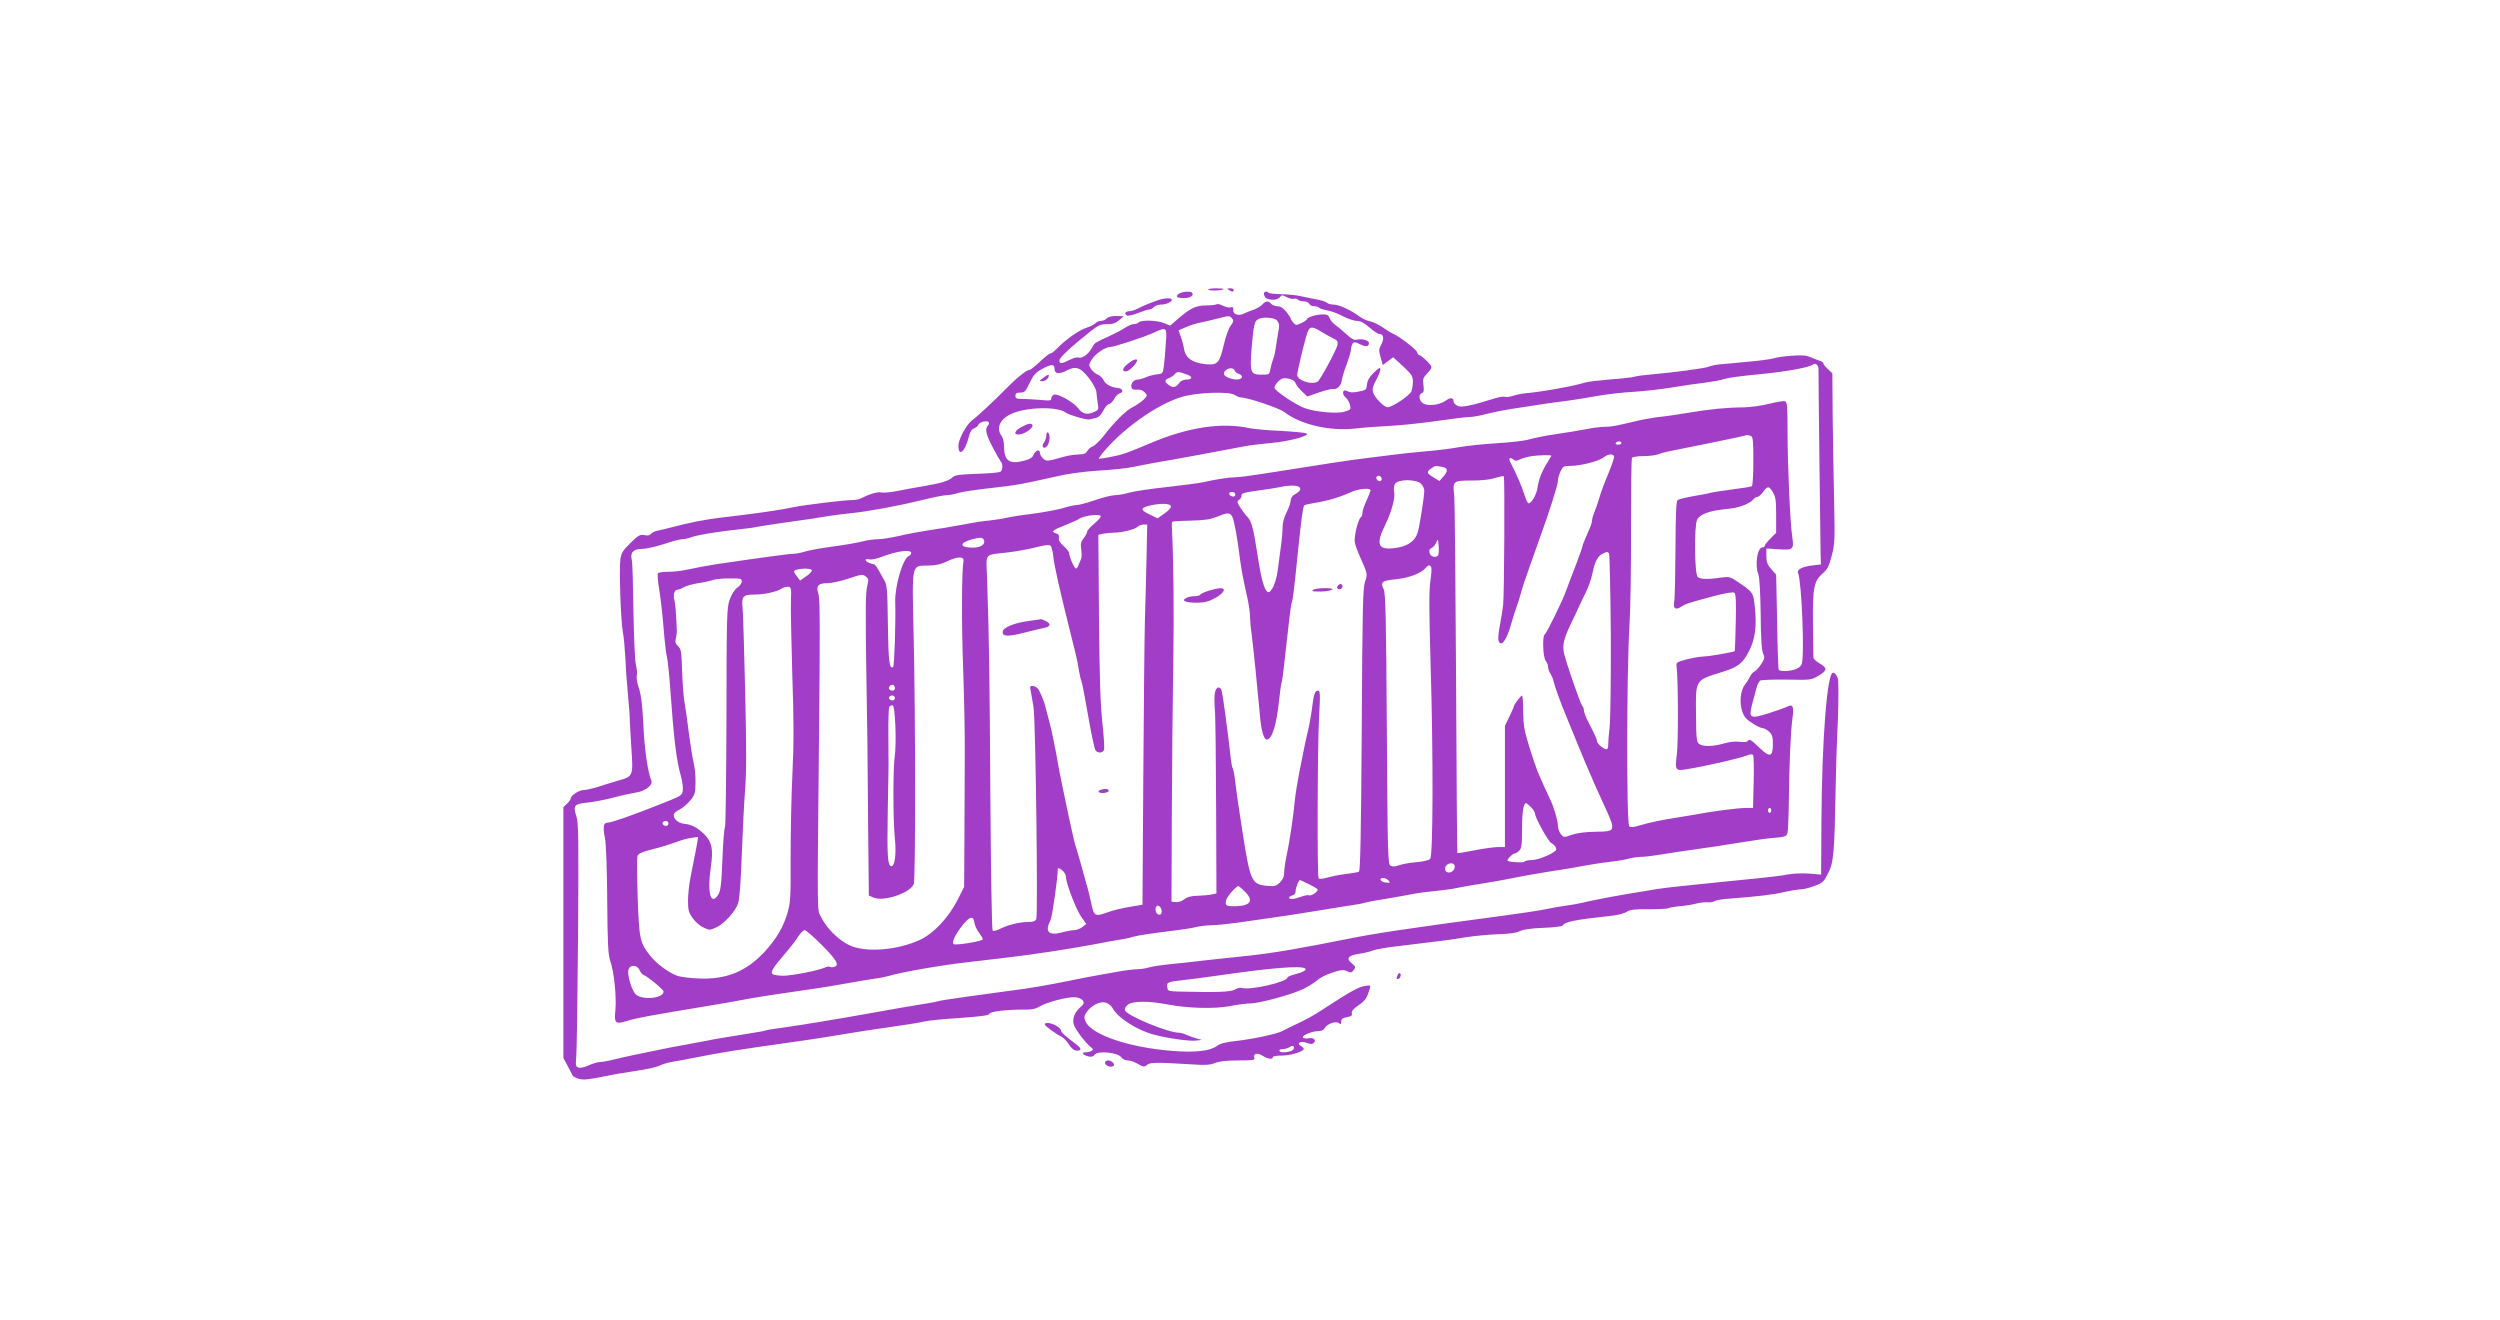
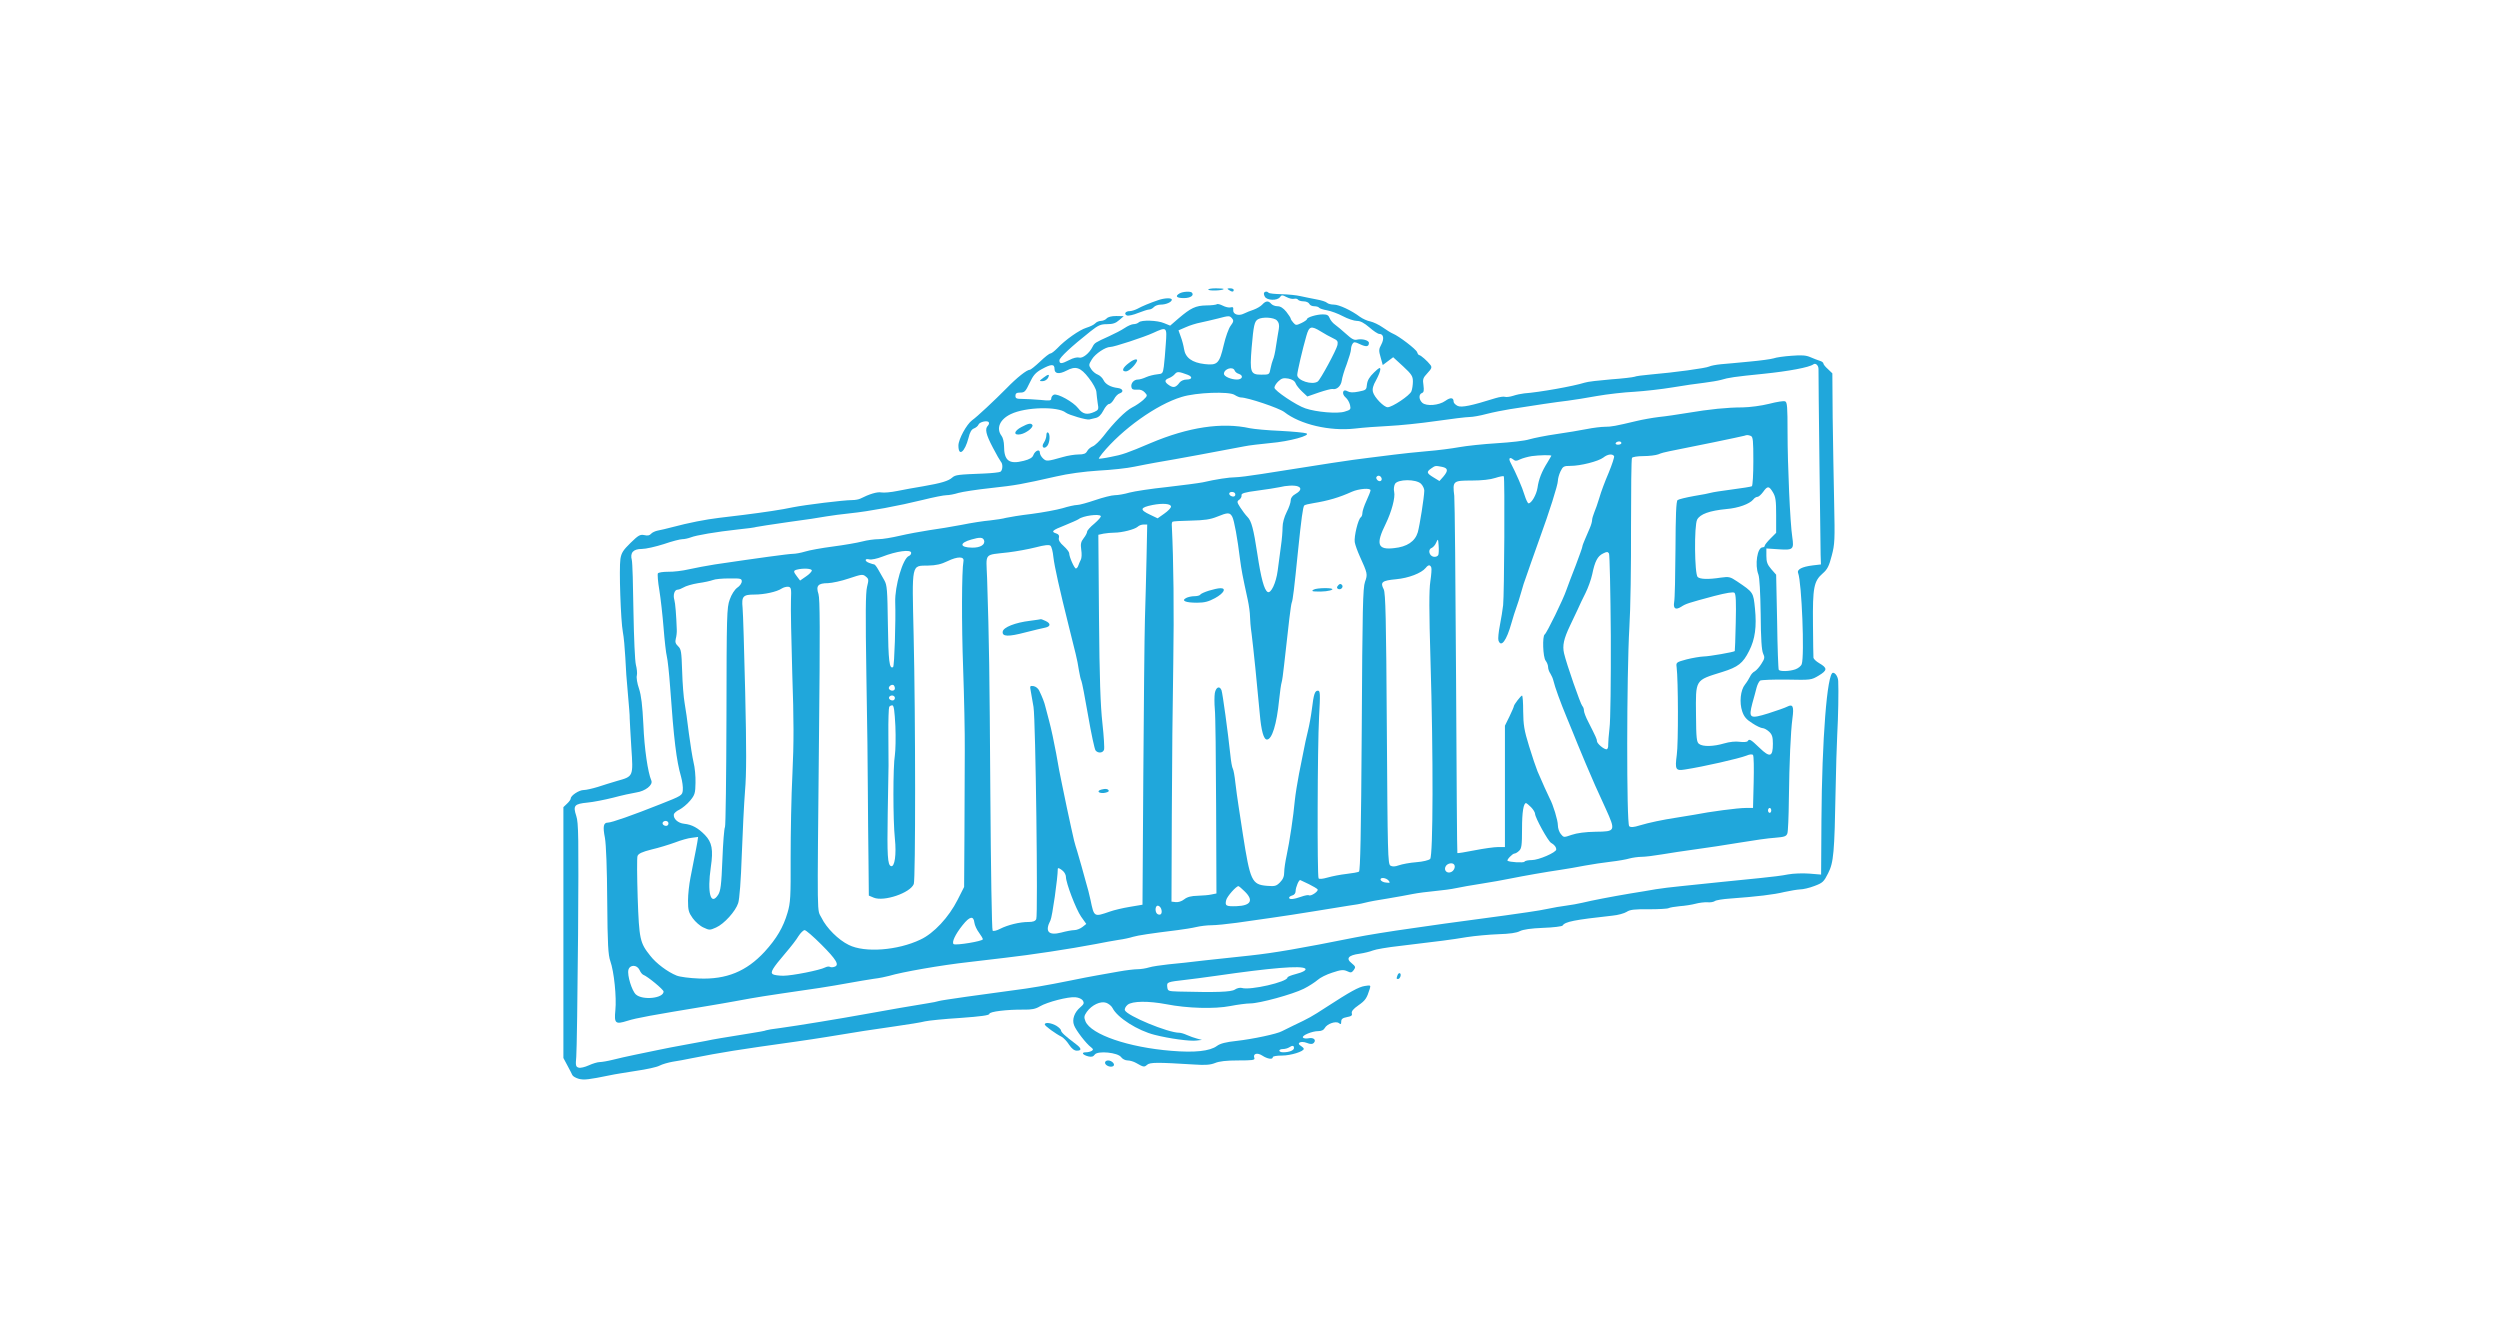
<svg xmlns="http://www.w3.org/2000/svg" width="108" height="57" viewBox="75 0 1108.0 810.0" fill="none">
-   <g transform="translate(0,810) scale(0.1,-0.1)" fill="#a23dc7" stroke="none">
+   <g transform="translate(0,810) scale(0.1,-0.1)" fill="#20a7db" stroke="none">
    <path d="M6034 6322 c5 -9 86 -6 94 3 3 3 -18 5 -47 5 -29 0 -50 -4 -47 -8z" />
    <path d="M6160 6320 c19 -13 30 -13 30 0 0 6 -10 10 -22 10 -19 0 -20 -2 -8 -10z" />
    <path d="M5858 6299 c-30 -17 -20 -29 26 -29 41 0 65 17 49 34 -10 9 -56 6 -75 -5z" />
    <path d="M6377 6304 c-3 -4 -2 -15 4 -25 12 -24 77 -26 93 -3 10 14 14 14 41 0 17 -9 37 -13 47 -10 9 2 19 0 23 -6 3 -5 19 -10 35 -10 15 0 30 -7 34 -15 3 -8 16 -15 30 -15 14 0 27 -4 30 -9 4 -5 25 -12 49 -16 23 -4 67 -20 97 -36 30 -16 69 -29 86 -29 22 0 44 -12 77 -40 25 -22 52 -40 61 -40 26 0 31 -29 12 -65 -16 -29 -16 -38 -4 -79 l13 -47 32 24 32 24 61 -56 c53 -49 60 -61 60 -93 0 -20 -4 -47 -9 -60 -10 -26 -118 -98 -146 -98 -23 0 -82 61 -90 93 -5 19 0 40 19 73 14 26 26 55 26 66 0 15 -7 12 -39 -19 -28 -27 -40 -48 -43 -73 -3 -33 -5 -35 -51 -44 -35 -7 -54 -6 -68 2 -29 18 -39 -15 -12 -38 11 -9 23 -29 27 -46 6 -27 4 -30 -33 -41 -43 -14 -174 -3 -241 20 -55 18 -190 109 -190 127 0 9 11 27 24 39 20 19 31 22 61 17 24 -5 39 -14 45 -29 4 -12 23 -35 40 -51 l32 -30 72 25 c39 13 77 23 83 21 25 -6 51 18 56 50 2 18 16 65 31 103 14 39 26 79 26 90 0 11 4 27 10 35 8 12 14 12 45 -3 38 -18 55 -16 55 8 0 16 -42 27 -73 20 -17 -5 -33 4 -67 35 -25 23 -56 48 -68 57 -13 9 -28 27 -33 40 -7 18 -16 23 -42 23 -38 0 -97 -18 -97 -29 0 -4 -15 -15 -34 -24 -32 -15 -35 -15 -50 2 -9 10 -16 21 -16 25 0 4 -12 23 -27 42 -19 23 -36 34 -54 34 -15 0 -32 7 -39 15 -17 20 -33 19 -55 -5 -9 -10 -33 -24 -52 -31 -19 -6 -46 -17 -60 -24 -33 -17 -69 -5 -66 23 2 15 -2 19 -16 15 -10 -3 -32 2 -49 11 -16 8 -32 12 -36 8 -4 -3 -33 -7 -64 -7 -66 -1 -96 -16 -170 -79 l-52 -45 -37 15 c-41 18 -140 21 -156 5 -6 -6 -20 -11 -32 -11 -11 0 -36 -11 -55 -24 -19 -13 -62 -35 -95 -50 -86 -39 -89 -41 -101 -64 -20 -41 -62 -74 -83 -67 -12 3 -36 -2 -60 -15 -49 -25 -61 -25 -61 -2 0 16 71 83 191 178 48 38 63 44 102 44 35 0 53 6 74 25 l28 24 -46 1 c-30 0 -51 -6 -59 -15 -7 -8 -23 -15 -35 -15 -12 0 -28 -7 -35 -15 -7 -8 -31 -20 -54 -27 -43 -13 -130 -74 -180 -127 -17 -17 -35 -31 -41 -31 -7 0 -35 -22 -64 -50 -29 -27 -57 -50 -63 -50 -18 0 -79 -48 -143 -114 -71 -72 -182 -176 -211 -196 -34 -25 -84 -117 -84 -155 0 -71 39 -42 62 47 8 35 19 53 34 58 12 5 24 15 27 23 6 17 55 28 63 15 4 -5 1 -15 -5 -21 -20 -20 -12 -54 30 -134 22 -43 45 -82 50 -88 13 -13 11 -52 -3 -61 -6 -4 -53 -9 -102 -11 -158 -6 -174 -8 -193 -24 -24 -22 -69 -35 -178 -54 -49 -8 -121 -21 -160 -29 -38 -8 -83 -12 -98 -9 -25 5 -74 -10 -129 -38 -10 -5 -32 -9 -50 -9 -53 0 -287 -29 -363 -44 -69 -15 -178 -31 -305 -47 -36 -4 -103 -12 -149 -18 -83 -10 -186 -30 -291 -58 -30 -8 -68 -17 -85 -20 -16 -3 -35 -12 -42 -20 -8 -10 -21 -13 -41 -8 -26 5 -36 0 -85 -48 -45 -44 -56 -61 -62 -98 -9 -60 2 -381 15 -449 6 -30 12 -100 15 -155 2 -55 9 -156 16 -225 6 -69 12 -136 11 -150 0 -14 5 -94 10 -179 12 -179 13 -177 -87 -205 -33 -10 -87 -26 -119 -37 -33 -10 -72 -19 -87 -19 -28 0 -79 -34 -79 -52 0 -6 -10 -20 -23 -32 l-22 -21 0 -770 0 -770 24 -45 c14 -25 27 -52 31 -60 4 -8 22 -18 40 -23 32 -8 59 -5 191 22 26 6 98 17 160 27 63 9 128 23 144 32 17 9 53 19 80 24 28 4 82 14 120 22 183 36 275 51 640 102 55 8 138 20 185 28 179 30 290 47 425 66 77 11 158 24 180 30 22 5 120 15 218 21 125 9 177 16 177 25 0 14 109 27 210 26 49 -1 74 4 100 20 46 27 174 60 218 56 21 -2 39 -10 46 -21 9 -15 6 -22 -15 -40 -37 -31 -53 -76 -39 -111 11 -31 75 -114 104 -135 14 -11 15 -15 5 -22 -8 -5 -24 -9 -37 -9 -30 0 -20 -16 15 -25 20 -5 31 -2 40 11 18 25 142 13 162 -16 8 -11 25 -20 40 -20 14 0 37 -7 51 -15 47 -27 51 -27 68 -12 18 16 62 16 289 2 70 -5 100 -2 128 9 26 11 70 16 142 16 87 0 104 2 100 14 -11 28 17 36 48 16 32 -21 65 -26 65 -10 0 6 25 10 57 10 53 0 133 25 133 41 0 5 -8 12 -17 18 -31 17 -2 33 35 19 23 -9 35 -9 43 -1 18 18 0 36 -32 29 -15 -3 -31 -1 -34 5 -8 12 56 39 94 39 20 0 34 7 40 19 14 26 69 45 87 30 11 -9 14 -7 14 9 0 16 8 23 35 28 27 5 34 10 30 23 -3 12 8 27 40 49 43 30 52 43 70 101 7 23 6 24 -31 18 -37 -6 -88 -34 -239 -132 -84 -55 -106 -67 -195 -109 -30 -15 -63 -31 -73 -36 -29 -17 -181 -49 -279 -60 -66 -7 -101 -16 -121 -31 -43 -32 -137 -42 -279 -30 -264 21 -494 100 -528 181 -10 25 -9 33 8 58 31 43 85 68 119 56 15 -5 33 -20 39 -32 30 -60 155 -139 259 -165 90 -23 216 -40 255 -35 l35 4 -30 8 c-16 4 -44 14 -62 22 -17 8 -38 14 -47 14 -70 0 -320 104 -334 138 -3 9 4 23 17 34 29 23 127 24 238 3 127 -25 295 -30 392 -11 46 9 101 16 122 16 57 0 261 56 329 90 32 16 70 41 85 54 15 14 55 34 90 45 53 18 69 19 91 9 23 -11 28 -10 41 7 13 18 11 22 -13 42 -37 29 -20 49 48 58 28 4 65 13 82 20 17 7 92 20 166 28 251 30 315 38 410 54 52 8 140 16 196 18 67 2 111 8 131 19 20 10 68 17 143 20 62 2 116 9 119 14 15 24 71 35 307 61 33 3 72 14 86 23 21 14 48 17 136 16 60 0 115 3 122 7 7 4 38 9 68 12 31 2 75 9 97 15 22 6 55 10 73 9 18 -2 38 2 45 7 7 6 50 13 97 16 163 12 265 24 330 40 36 8 79 15 97 16 18 0 57 9 88 21 51 19 58 26 84 78 34 66 39 127 46 511 2 124 7 277 10 340 6 106 9 271 6 329 -1 25 -17 51 -32 51 -36 0 -68 -409 -71 -907 l-2 -332 -73 6 c-40 3 -98 1 -130 -5 -32 -7 -107 -16 -168 -22 -129 -13 -349 -35 -489 -50 -54 -5 -124 -14 -155 -19 -31 -6 -101 -17 -156 -26 -118 -20 -233 -42 -295 -57 -25 -6 -70 -14 -101 -18 -31 -4 -79 -12 -105 -18 -27 -6 -85 -16 -129 -22 -44 -6 -107 -15 -140 -20 -33 -5 -116 -16 -185 -25 -69 -9 -152 -20 -185 -25 -33 -5 -112 -16 -175 -25 -178 -25 -298 -45 -375 -60 -334 -67 -497 -95 -645 -111 -80 -8 -206 -22 -280 -30 -74 -9 -173 -20 -220 -24 -47 -5 -101 -13 -120 -19 -19 -6 -51 -11 -70 -11 -19 0 -71 -6 -115 -14 -44 -8 -105 -19 -135 -24 -30 -5 -102 -19 -160 -31 -153 -31 -254 -48 -350 -60 -175 -23 -445 -61 -459 -66 -8 -3 -41 -10 -75 -15 -64 -10 -245 -41 -381 -66 -148 -27 -416 -71 -519 -85 -44 -5 -83 -12 -87 -14 -3 -3 -49 -11 -100 -19 -161 -26 -223 -36 -269 -46 -25 -5 -85 -16 -135 -25 -49 -9 -119 -22 -155 -30 -36 -7 -101 -21 -145 -30 -44 -9 -106 -23 -137 -31 -32 -8 -68 -14 -80 -14 -13 0 -43 -9 -67 -20 -24 -11 -53 -18 -63 -14 -17 5 -19 13 -14 67 3 34 8 370 11 746 4 607 3 689 -11 732 -21 64 -12 74 69 82 34 3 105 17 157 30 52 14 116 28 142 32 56 8 104 46 93 73 -22 51 -43 197 -49 342 -6 121 -13 180 -27 223 -11 31 -17 68 -13 81 3 13 0 42 -6 65 -6 24 -12 161 -15 329 -2 158 -6 299 -10 314 -12 45 9 68 61 68 25 0 86 14 136 30 49 17 100 30 113 30 13 0 36 5 52 11 32 13 155 34 292 49 52 5 102 12 110 15 9 2 97 16 196 30 99 13 205 29 235 35 30 5 96 14 146 19 117 12 299 46 445 82 64 16 129 29 145 29 16 0 49 6 74 14 25 7 115 21 200 30 156 17 187 23 400 71 73 17 168 30 260 36 80 4 179 15 220 24 41 8 100 20 130 25 120 20 405 73 545 100 28 6 99 14 159 20 120 10 255 48 221 60 -11 4 -83 11 -160 15 -77 3 -160 11 -185 16 -173 38 -378 7 -610 -91 -143 -61 -175 -72 -245 -85 -38 -8 -71 -12 -73 -11 -1 2 8 16 20 31 122 150 335 302 488 348 89 28 291 35 325 13 14 -9 31 -16 39 -16 42 0 234 -65 266 -89 98 -77 279 -119 433 -102 50 6 144 13 208 16 64 3 194 16 290 30 96 14 189 25 207 25 18 0 65 8 105 19 39 10 104 23 142 29 145 23 292 45 355 52 36 5 117 17 180 29 63 11 167 23 230 26 63 4 169 16 235 27 66 11 153 24 192 28 40 5 87 13 105 18 46 14 80 19 258 37 158 16 284 40 308 58 14 11 32 -6 32 -28 -1 -47 12 -1094 13 -1140 l2 -60 -51 -6 c-65 -8 -98 -25 -89 -47 22 -58 40 -509 22 -559 -4 -12 -22 -26 -39 -32 -37 -13 -95 -14 -102 -3 -3 5 -8 138 -10 296 l-6 288 -30 34 c-24 28 -30 44 -30 81 l0 46 75 -5 c90 -6 95 -1 84 75 -13 82 -29 443 -29 644 0 154 -2 185 -15 189 -8 4 -52 -3 -98 -15 -48 -12 -116 -21 -162 -22 -95 0 -203 -11 -340 -34 -55 -9 -134 -21 -175 -25 -41 -5 -102 -16 -135 -24 -134 -32 -157 -36 -196 -36 -22 0 -72 -6 -112 -14 -40 -8 -124 -22 -187 -31 -63 -9 -137 -24 -165 -32 -27 -9 -117 -19 -200 -24 -82 -5 -186 -16 -230 -24 -44 -8 -134 -20 -200 -25 -66 -6 -156 -15 -200 -21 -44 -5 -116 -14 -160 -20 -103 -12 -278 -39 -655 -99 -69 -11 -141 -20 -161 -20 -36 0 -117 -12 -199 -31 -25 -5 -124 -18 -220 -29 -96 -10 -200 -26 -230 -34 -30 -9 -71 -16 -90 -16 -19 0 -73 -14 -120 -30 -47 -16 -97 -30 -111 -30 -14 0 -55 -9 -90 -20 -35 -10 -121 -26 -190 -35 -69 -8 -140 -20 -157 -24 -17 -5 -62 -12 -99 -16 -37 -3 -115 -15 -173 -27 -58 -11 -148 -26 -200 -33 -52 -8 -133 -23 -180 -34 -47 -11 -105 -21 -130 -21 -25 0 -70 -6 -100 -14 -30 -8 -111 -22 -180 -31 -69 -9 -146 -23 -171 -31 -26 -8 -60 -14 -75 -14 -26 0 -216 -26 -479 -65 -49 -8 -121 -21 -160 -30 -38 -9 -95 -16 -127 -15 -31 0 -59 -4 -63 -10 -3 -5 0 -52 9 -103 8 -50 20 -155 26 -232 6 -77 15 -156 20 -175 5 -19 14 -102 20 -185 23 -325 39 -456 67 -552 8 -28 13 -66 11 -84 -3 -32 -6 -34 -138 -86 -171 -68 -299 -113 -322 -113 -27 0 -32 -23 -18 -94 7 -39 13 -189 14 -387 2 -269 6 -332 19 -369 23 -64 39 -222 31 -302 -8 -81 0 -88 73 -65 57 18 146 34 503 93 52 9 120 20 150 26 30 5 78 14 105 19 28 5 113 19 190 30 185 26 301 44 410 64 50 9 119 21 154 26 35 4 77 13 95 18 80 24 319 66 491 85 72 9 171 20 220 26 159 18 397 54 560 85 44 9 106 20 137 25 31 4 72 13 90 19 31 9 110 21 273 41 39 5 90 13 115 19 25 6 67 11 93 11 27 0 96 7 155 15 59 9 157 22 217 31 61 8 178 27 260 40 83 14 177 29 210 34 33 4 78 12 100 18 22 6 85 18 140 26 55 9 125 22 155 28 30 6 92 14 136 18 45 4 103 12 130 18 27 6 96 18 154 27 58 9 137 23 175 31 90 18 221 41 310 54 39 6 106 17 150 26 44 8 116 19 160 24 44 5 96 14 115 20 19 5 53 10 74 10 22 0 78 7 125 15 47 8 140 22 206 31 66 9 188 27 270 41 83 14 181 28 218 30 58 5 69 8 76 27 4 11 8 104 9 206 3 234 11 417 22 500 10 73 3 90 -32 72 -13 -7 -65 -25 -115 -41 -116 -36 -123 -31 -99 62 10 34 21 77 26 96 5 19 15 38 22 43 7 4 81 7 163 6 149 -3 150 -3 197 25 53 32 54 46 2 76 -19 11 -34 26 -35 33 -1 7 -2 101 -3 208 -2 223 5 262 60 310 28 24 39 45 55 108 19 71 20 96 15 327 -3 138 -7 372 -9 522 l-2 271 -27 26 c-16 14 -28 29 -28 35 0 5 -10 13 -22 16 -13 4 -38 14 -57 22 -27 12 -53 14 -116 9 -45 -3 -95 -10 -111 -16 -16 -5 -83 -14 -149 -20 -66 -6 -144 -14 -174 -16 -30 -3 -62 -9 -72 -14 -18 -10 -217 -37 -359 -49 -47 -4 -92 -10 -100 -14 -8 -3 -73 -11 -145 -16 -71 -6 -143 -14 -160 -20 -70 -22 -277 -59 -372 -66 -17 -2 -48 -8 -68 -15 -19 -6 -42 -9 -50 -6 -8 3 -33 -1 -57 -8 -150 -47 -209 -59 -233 -48 -14 7 -25 18 -25 26 0 26 -19 28 -51 5 -39 -28 -116 -34 -141 -12 -22 20 -23 52 -3 60 12 4 14 15 10 47 -6 38 -3 46 24 75 26 28 29 36 19 50 -18 24 -60 61 -69 61 -4 0 -10 8 -13 18 -6 18 -112 99 -149 114 -10 4 -38 21 -62 38 -24 17 -59 33 -77 37 -18 3 -46 16 -63 28 -53 40 -129 75 -160 75 -17 0 -36 5 -42 11 -7 7 -36 16 -65 21 -29 5 -73 15 -98 20 -25 6 -77 11 -117 12 -39 1 -75 4 -79 9 -9 9 -19 9 -27 1z m-197 -159 c11 -13 9 -21 -9 -45 -12 -16 -31 -69 -42 -117 -27 -116 -39 -127 -118 -118 -77 9 -118 39 -126 93 -3 20 -12 54 -20 75 l-14 39 44 19 c24 11 65 24 92 29 26 6 73 16 103 24 72 19 75 19 90 1z m275 -12 c12 -12 16 -27 12 -52 -4 -20 -11 -67 -17 -104 -5 -38 -14 -76 -19 -85 -4 -9 -11 -34 -15 -54 -7 -38 -7 -38 -57 -38 -66 0 -71 14 -59 165 12 138 17 162 39 175 27 16 98 12 116 -7z m270 -68 c22 -14 55 -32 74 -41 28 -13 32 -19 28 -42 -6 -30 -105 -213 -121 -224 -34 -24 -126 6 -126 40 0 19 33 161 56 240 17 60 29 64 89 27z m-952 -77 c-3 -51 -9 -113 -12 -138 -6 -43 -8 -45 -41 -48 -19 -2 -49 -9 -67 -17 -17 -8 -40 -15 -51 -15 -25 0 -45 -23 -40 -47 3 -13 11 -17 34 -15 20 2 36 -4 48 -17 18 -19 17 -21 -10 -47 -16 -14 -46 -35 -67 -45 -41 -21 -113 -93 -177 -177 -23 -29 -52 -57 -65 -62 -13 -5 -29 -18 -35 -30 -8 -15 -21 -20 -53 -20 -23 0 -67 -7 -97 -16 -95 -27 -100 -27 -120 -9 -11 10 -20 26 -20 36 0 25 -29 13 -40 -15 -5 -15 -23 -26 -59 -35 -90 -23 -121 0 -121 92 0 23 -7 51 -15 61 -35 46 -11 102 57 134 91 44 289 48 337 9 17 -14 130 -47 145 -42 6 2 23 6 38 9 19 4 34 19 48 46 11 22 27 40 35 40 8 0 21 13 30 29 8 16 24 33 35 36 27 9 20 29 -11 33 -44 5 -76 23 -88 48 -6 13 -22 29 -35 34 -14 5 -32 20 -41 34 -16 24 -16 27 5 61 21 34 83 75 112 75 21 -1 209 61 263 86 85 39 86 38 78 -68z m-683 -153 c0 -30 28 -34 74 -10 56 30 86 20 136 -45 26 -33 46 -70 47 -86 1 -16 5 -47 8 -69 7 -37 5 -42 -19 -53 -46 -21 -73 -15 -101 22 -29 38 -126 92 -149 83 -9 -4 -16 -14 -16 -23 0 -14 -9 -15 -67 -9 -38 3 -87 6 -110 6 -36 0 -43 3 -43 19 0 15 7 20 30 20 26 0 32 6 57 59 22 47 37 64 73 84 60 33 80 34 80 2z m1106 -10 c3 -8 14 -17 25 -20 31 -10 23 -35 -11 -35 -36 0 -80 19 -80 35 0 31 56 48 66 20z m-288 -26 c31 -12 27 -29 -7 -29 -17 0 -35 -8 -43 -18 -22 -30 -37 -35 -63 -18 -31 20 -32 34 -2 45 13 5 29 16 36 25 14 16 23 16 79 -5z m3456 -375 c14 -5 16 -28 16 -154 0 -82 -4 -151 -9 -155 -5 -3 -60 -12 -123 -20 -62 -8 -119 -17 -128 -20 -8 -3 -55 -12 -104 -20 -50 -9 -95 -20 -101 -25 -9 -7 -12 -95 -13 -301 -1 -160 -4 -306 -8 -324 -7 -41 8 -52 43 -30 29 19 42 23 202 66 77 20 117 26 125 20 9 -8 11 -56 8 -183 -2 -95 -5 -174 -6 -175 -5 -6 -158 -33 -191 -33 -22 -1 -69 -9 -105 -18 -63 -17 -65 -19 -61 -47 10 -80 11 -469 1 -539 -12 -91 -7 -99 50 -90 117 18 330 67 377 85 21 9 36 10 41 4 5 -6 6 -81 4 -167 l-4 -158 -45 0 c-47 0 -217 -22 -318 -42 -33 -6 -82 -14 -110 -18 -79 -12 -166 -30 -222 -47 -38 -12 -56 -13 -65 -5 -17 13 -16 931 1 1222 7 107 11 383 10 612 0 229 2 421 6 427 3 6 35 11 70 11 35 0 76 5 92 11 15 7 46 15 68 19 120 23 443 90 460 95 16 6 23 5 39 -1z m-794 -44 c0 -5 -9 -10 -21 -10 -11 0 -17 5 -14 10 3 6 13 10 21 10 8 0 14 -4 14 -10z m-430 -78 c0 -1 -11 -20 -24 -41 -34 -54 -54 -103 -61 -156 -7 -43 -37 -95 -55 -95 -5 0 -16 23 -25 52 -13 44 -50 130 -87 201 -12 24 -3 33 17 17 13 -11 21 -11 43 0 15 7 47 16 72 20 44 6 120 8 120 2z m385 -2 c3 -5 -12 -51 -33 -102 -22 -51 -48 -120 -57 -153 -10 -33 -24 -74 -32 -92 -7 -17 -13 -38 -13 -47 0 -8 -6 -30 -14 -48 -8 -18 -21 -49 -30 -70 -9 -20 -16 -40 -16 -45 0 -4 -18 -55 -40 -113 -23 -58 -48 -125 -57 -150 -20 -60 -122 -268 -134 -275 -15 -10 -11 -139 6 -161 8 -10 15 -28 15 -39 0 -11 6 -29 14 -40 7 -11 16 -31 19 -45 9 -38 41 -127 82 -226 20 -49 51 -123 67 -164 17 -41 40 -95 50 -120 11 -25 23 -54 28 -65 10 -25 36 -84 94 -210 62 -137 60 -140 -62 -141 -63 -1 -115 -8 -147 -19 -49 -17 -49 -17 -67 5 -10 12 -18 36 -18 54 0 30 -29 126 -50 164 -10 19 -48 104 -75 167 -9 22 -33 92 -52 155 -30 97 -35 130 -36 213 0 53 -3 97 -7 97 -7 0 -50 -56 -50 -65 0 -4 -12 -32 -27 -63 l-28 -57 0 -373 0 -372 -42 0 c-23 0 -88 -9 -144 -20 -56 -11 -104 -19 -106 -17 -2 2 -5 485 -8 1073 -3 588 -8 1092 -11 1120 -11 91 -8 94 106 94 64 0 116 6 146 16 25 8 48 13 52 10 7 -7 3 -724 -4 -791 -3 -27 -12 -83 -20 -124 -8 -40 -12 -82 -9 -92 16 -48 50 -2 80 106 9 33 23 76 30 95 7 19 21 62 30 95 9 33 21 71 27 85 5 14 20 56 33 95 13 38 38 108 55 155 56 153 110 323 110 348 0 13 7 39 16 58 15 31 20 34 62 34 61 0 171 28 201 51 26 21 56 25 66 9z m-1056 -66 c37 -8 39 -23 8 -60 l-24 -27 -36 22 c-43 26 -45 34 -15 55 26 18 25 18 67 10z m-374 -64 c11 -17 -5 -32 -21 -19 -7 6 -11 15 -8 20 7 12 21 11 29 -1z m245 -40 c11 -11 20 -30 20 -42 -1 -42 -28 -213 -40 -256 -17 -56 -66 -89 -146 -97 -101 -12 -113 24 -51 149 36 74 60 162 52 197 -4 15 -1 37 5 48 16 30 130 31 160 1z m-756 -16 c24 -9 19 -27 -14 -46 -20 -11 -30 -25 -30 -40 0 -13 -11 -45 -25 -72 -15 -30 -25 -66 -25 -92 0 -24 -4 -76 -10 -116 -5 -40 -14 -108 -20 -151 -10 -77 -42 -143 -62 -131 -21 13 -40 82 -63 234 -23 152 -36 202 -60 226 -12 12 -32 39 -45 59 -21 33 -21 37 -5 48 9 7 15 19 13 27 -2 11 19 18 97 28 55 7 116 17 135 21 44 11 94 13 114 5z m2916 -36 c17 -28 20 -51 20 -141 l0 -108 -35 -35 c-19 -19 -35 -39 -35 -44 0 -6 -6 -10 -13 -10 -33 0 -49 -108 -26 -167 7 -17 12 -111 14 -243 1 -150 6 -223 15 -242 11 -23 10 -31 -10 -62 -12 -20 -31 -41 -41 -47 -11 -5 -24 -20 -29 -32 -6 -12 -19 -34 -31 -49 -28 -34 -36 -111 -17 -166 11 -32 25 -49 62 -72 25 -17 54 -30 63 -30 9 0 27 -10 40 -22 18 -17 23 -32 23 -74 0 -81 -18 -87 -82 -25 -55 53 -63 57 -73 41 -3 -5 -25 -7 -48 -4 -26 4 -63 0 -97 -10 -64 -19 -130 -21 -153 -3 -15 10 -18 34 -19 178 -2 221 -8 211 162 264 96 30 126 53 164 129 37 72 47 150 36 260 -10 100 -9 99 -110 167 -42 28 -49 30 -100 23 -77 -12 -128 -10 -142 4 -19 19 -22 316 -3 352 18 34 76 55 180 65 73 6 141 31 164 58 7 10 19 17 27 17 7 0 22 14 34 30 27 38 36 38 60 -2z m-2470 12 c0 -5 -11 -34 -25 -64 -14 -30 -25 -64 -25 -75 0 -11 -4 -22 -9 -26 -17 -10 -43 -118 -38 -153 3 -18 17 -56 30 -85 49 -108 50 -112 33 -159 -13 -37 -16 -159 -20 -907 -4 -640 -9 -867 -17 -872 -7 -4 -41 -10 -77 -14 -36 -4 -87 -14 -115 -22 -32 -9 -52 -11 -56 -5 -9 16 -7 807 3 990 8 145 7 162 -7 162 -19 0 -26 -21 -37 -113 -5 -40 -16 -101 -25 -137 -9 -36 -20 -87 -25 -115 -5 -27 -18 -93 -29 -145 -10 -52 -22 -126 -26 -165 -8 -91 -32 -253 -50 -336 -8 -37 -15 -83 -15 -103 0 -26 -7 -44 -26 -63 -23 -23 -31 -25 -81 -21 -92 8 -102 30 -147 318 -8 52 -20 129 -26 170 -7 41 -15 107 -20 146 -4 39 -11 77 -15 84 -5 7 -12 47 -16 89 -14 132 -47 375 -54 394 -12 29 -34 19 -41 -18 -3 -20 -3 -63 0 -98 4 -34 7 -303 8 -597 l2 -535 -30 -6 c-16 -4 -54 -7 -85 -8 -40 -1 -64 -7 -83 -22 -15 -12 -37 -19 -52 -17 l-26 3 2 535 c1 294 5 713 9 930 5 316 2 622 -9 844 -1 10 1 20 4 23 3 3 53 6 113 7 85 2 119 7 161 24 66 27 78 27 93 0 12 -22 32 -132 48 -263 9 -67 14 -95 47 -246 8 -37 14 -83 14 -103 0 -19 4 -68 10 -108 10 -79 35 -322 50 -490 9 -105 24 -158 44 -158 31 0 60 93 75 245 5 50 12 97 15 105 3 8 10 56 15 105 29 266 42 372 47 385 7 16 15 82 39 320 20 195 30 268 38 277 4 4 29 10 55 14 92 15 160 35 237 70 43 19 115 25 115 9z m-830 -26 c0 -9 -7 -14 -17 -12 -25 5 -28 28 -4 28 12 0 21 -6 21 -16z m-395 -74 c0 -8 -18 -27 -41 -43 l-41 -29 -46 22 c-66 31 -63 44 15 60 62 12 113 8 113 -10z m-431 -58 c3 -5 -15 -25 -39 -46 -25 -20 -45 -43 -45 -50 0 -7 -9 -25 -21 -40 -17 -22 -20 -35 -15 -71 4 -24 3 -52 -3 -62 -5 -10 -12 -26 -15 -35 -3 -10 -10 -18 -15 -18 -9 0 -41 71 -41 94 0 7 -15 27 -34 44 -24 21 -33 37 -29 51 3 13 -1 21 -16 26 -35 11 -25 20 52 50 39 16 78 33 85 38 27 21 126 34 136 19z m281 -249 c-2 -109 -7 -281 -10 -383 -3 -102 -7 -538 -10 -970 l-5 -784 -77 -13 c-43 -7 -98 -20 -123 -29 -98 -34 -97 -35 -119 71 -7 33 -19 80 -27 105 -7 25 -20 72 -29 105 -9 33 -21 74 -26 90 -6 17 -14 46 -19 65 -4 19 -12 55 -18 80 -6 25 -18 81 -27 125 -9 44 -22 109 -30 145 -8 36 -24 119 -35 185 -12 66 -31 154 -42 195 -11 41 -22 84 -25 95 -5 22 -18 56 -37 95 -6 14 -22 26 -35 28 -22 3 -23 1 -17 -30 3 -18 11 -62 17 -98 13 -79 28 -1278 17 -1302 -6 -13 -20 -18 -48 -18 -54 0 -127 -18 -174 -42 -21 -11 -42 -16 -46 -11 -5 4 -11 382 -14 838 -5 761 -7 921 -20 1327 -6 159 -22 139 130 157 50 6 126 20 169 31 53 14 82 17 90 10 7 -6 15 -37 18 -70 7 -59 37 -194 96 -430 16 -63 34 -137 41 -165 7 -27 16 -73 20 -102 5 -28 11 -57 15 -63 3 -5 22 -101 41 -212 19 -111 40 -208 46 -215 15 -19 46 -16 52 5 3 9 -1 82 -10 162 -12 108 -18 274 -21 651 l-4 506 32 7 c17 3 47 6 66 6 47 0 125 20 143 36 8 8 24 14 37 14 l22 0 -4 -197z m-998 101 c10 -27 -22 -47 -73 -46 -77 1 -80 29 -4 50 51 15 70 14 77 -4z m2789 -91 c-4 -8 -16 -13 -28 -11 -28 4 -38 45 -13 54 9 4 22 18 28 33 11 25 12 25 15 -18 2 -24 1 -50 -2 -58z m-3236 13 c0 -8 -6 -16 -14 -19 -37 -14 -87 -185 -84 -284 4 -111 -5 -394 -13 -398 -23 -15 -29 36 -32 261 -3 216 -5 242 -22 272 -11 19 -28 48 -37 65 -10 18 -21 32 -25 32 -5 1 -18 4 -30 9 -30 10 -30 30 0 22 13 -3 47 4 78 16 89 35 179 47 179 24z m4295 -509 c1 -271 -2 -526 -8 -567 -5 -41 -8 -87 -8 -102 1 -17 -4 -28 -11 -28 -18 1 -58 36 -58 50 0 12 -6 25 -53 118 -15 28 -27 60 -27 70 0 10 -4 22 -10 28 -11 11 -97 258 -112 323 -11 48 -2 89 37 171 12 25 32 68 45 95 12 28 35 75 50 105 15 30 34 82 41 115 16 79 33 111 66 127 24 12 29 12 37 0 4 -8 9 -235 11 -505z m-3974 458 c-11 -59 -12 -387 -2 -660 6 -170 11 -398 10 -505 0 -107 -1 -339 -2 -515 l-2 -320 -40 -79 c-54 -107 -146 -206 -228 -244 -140 -67 -342 -82 -440 -33 -64 31 -137 104 -167 166 -29 59 -27 -52 -16 1100 7 670 6 858 -3 888 -17 51 -3 67 58 67 25 1 83 13 129 29 78 26 85 27 103 12 19 -15 19 -20 8 -64 -9 -37 -10 -167 -4 -545 5 -273 9 -594 9 -712 1 -118 2 -310 4 -426 l2 -212 31 -13 c62 -25 223 29 245 84 11 28 11 1020 -1 1529 -10 447 -15 424 89 426 49 1 80 8 119 27 62 30 104 30 98 0z m2872 -39 c3 -7 0 -46 -6 -86 -8 -54 -8 -178 1 -484 18 -587 16 -1200 -2 -1219 -8 -8 -45 -17 -85 -20 -40 -3 -87 -12 -107 -19 -25 -9 -40 -9 -52 -2 -16 10 -17 73 -22 840 -4 678 -8 834 -19 856 -23 44 -11 54 75 62 77 7 156 37 183 70 16 20 27 20 34 2z m-3803 -18 c0 -7 -16 -24 -36 -37 l-36 -25 -19 25 c-23 30 -23 36 -1 42 38 10 92 7 92 -5z m-430 -67 c0 -11 -12 -29 -28 -39 -16 -12 -35 -41 -46 -73 -18 -49 -19 -92 -20 -718 -1 -366 -5 -672 -9 -678 -5 -7 -12 -97 -16 -201 -6 -155 -11 -192 -26 -215 -46 -71 -68 12 -45 170 16 108 7 152 -36 197 -43 44 -80 64 -128 69 -38 4 -67 31 -63 57 1 8 17 22 35 30 17 9 47 33 65 55 29 35 32 46 33 110 1 38 -4 95 -12 125 -7 30 -20 111 -29 180 -8 69 -20 152 -26 185 -6 33 -13 120 -15 194 -4 121 -6 136 -25 154 -16 15 -19 26 -14 46 4 14 7 40 6 56 -3 87 -9 163 -15 183 -9 29 1 62 20 62 8 0 25 7 37 14 12 8 52 20 89 26 37 5 77 14 90 19 13 6 58 10 101 10 70 1 77 -1 77 -18z m302 -116 c-2 -44 2 -246 8 -450 10 -288 10 -424 1 -615 -7 -135 -11 -366 -11 -515 1 -242 -1 -277 -19 -338 -26 -89 -67 -159 -141 -240 -111 -120 -234 -171 -403 -164 -56 2 -118 10 -137 18 -55 22 -126 75 -162 122 -63 79 -68 99 -77 357 -4 129 -5 244 -1 255 6 15 27 25 86 40 44 10 108 30 144 43 36 14 82 27 104 29 l38 5 -5 -33 c-3 -19 -11 -59 -17 -89 -6 -30 -17 -88 -25 -128 -8 -40 -15 -103 -15 -141 0 -59 4 -73 29 -108 16 -22 45 -48 66 -57 36 -17 39 -17 77 0 50 22 120 100 136 150 8 23 17 143 22 294 5 140 14 318 20 395 9 104 9 260 1 605 -6 256 -13 489 -16 519 -7 70 3 81 72 81 62 0 139 17 168 37 11 7 29 12 40 11 18 -3 20 -9 17 -83z m638 -541 c0 -17 -26 -19 -36 -3 -7 12 15 31 28 23 4 -3 8 -12 8 -20z m0 -59 c0 -8 -6 -15 -14 -15 -17 0 -28 14 -19 24 12 12 33 6 33 -9z m3 -172 c3 -71 1 -150 -3 -178 -12 -69 -12 -400 0 -514 10 -96 -1 -176 -24 -168 -21 7 -24 65 -20 325 3 147 5 278 5 292 0 14 0 98 -1 188 -1 89 2 167 5 172 3 6 12 10 19 10 10 0 14 -33 19 -127z m3902 -498 c14 -14 25 -33 25 -41 0 -23 80 -168 98 -178 20 -11 32 -26 32 -41 0 -18 -108 -65 -150 -65 -21 0 -42 -4 -45 -10 -5 -8 -93 -3 -104 6 -6 6 31 44 42 44 6 0 19 7 29 17 15 14 18 33 18 135 0 103 9 158 25 158 2 0 16 -11 30 -25z m1475 -20 c0 -8 -4 -15 -10 -15 -5 0 -10 7 -10 15 0 8 5 15 10 15 6 0 10 -7 10 -15z m-6770 -80 c0 -8 -6 -15 -14 -15 -17 0 -28 14 -19 24 12 12 33 6 33 -9z m4824 -254 c9 -13 -3 -39 -21 -45 -24 -10 -45 12 -32 35 10 20 44 26 53 10z m-2402 -38 c10 -9 18 -25 18 -36 0 -38 62 -199 93 -244 l32 -45 -24 -19 c-13 -10 -35 -19 -50 -19 -14 0 -51 -7 -80 -15 -78 -20 -102 6 -66 75 11 21 45 260 45 316 0 9 14 3 32 -13z m1999 -59 c11 -14 9 -15 -16 -12 -16 1 -30 9 -33 16 -6 18 33 15 49 -4z m-489 -22 c26 -13 50 -27 53 -32 7 -11 -41 -44 -53 -36 -4 3 -26 -1 -48 -9 -45 -16 -74 -19 -74 -6 0 5 9 11 20 14 12 3 20 14 20 26 0 24 21 73 29 68 3 -2 27 -13 53 -25z m-395 -44 c57 -55 39 -88 -50 -91 -64 -2 -72 2 -63 38 6 23 61 85 75 85 3 0 20 -14 38 -32z m-512 -108 c8 -25 -1 -41 -20 -33 -19 7 -20 53 -1 53 8 0 17 -9 21 -20z m-1147 -84 c2 -16 15 -44 28 -61 13 -18 24 -36 24 -41 0 -12 -165 -39 -179 -30 -14 9 9 60 55 117 43 54 67 59 72 15z m-940 -134 c94 -94 113 -127 81 -137 -10 -4 -23 -4 -29 0 -5 3 -18 1 -28 -4 -32 -17 -203 -51 -257 -51 -27 0 -56 4 -64 9 -18 11 -3 36 78 131 31 36 67 82 79 103 13 20 30 37 38 37 8 0 54 -40 102 -88z m-1116 -156 c6 -14 16 -27 23 -30 27 -10 125 -91 125 -103 0 -42 -129 -55 -170 -18 -25 23 -54 118 -46 151 9 33 52 33 68 0z m4087 8 c10 -9 -15 -23 -59 -34 -27 -7 -50 -16 -50 -21 0 -27 -230 -80 -280 -64 -11 3 -30 -1 -43 -10 -23 -15 -113 -18 -347 -12 -63 2 -65 3 -68 29 -3 29 -1 30 113 43 28 3 113 14 190 25 332 48 520 64 544 44z m-69 -488 c0 -14 -29 -26 -67 -26 -13 0 -23 5 -23 10 0 6 10 10 23 10 12 0 29 5 37 10 21 14 30 12 30 -4z" />
    <path d="M5547 5872 c-39 -29 -48 -52 -19 -52 16 0 49 29 65 57 15 24 -12 22 -46 -5z" />
    <path d="M4888 5479 c-49 -25 -52 -54 -6 -45 35 7 81 44 72 57 -8 13 -25 10 -66 -12z" />
    <path d="M5040 5428 c0 -13 -7 -33 -15 -45 -20 -28 2 -45 22 -18 15 22 17 71 3 80 -6 3 -10 -4 -10 -17z" />
    <path d="M5020 5780 c-25 -19 -25 -20 -3 -20 12 0 27 9 33 20 13 25 2 25 -30 0z" />
    <path d="M6831 4506 c-9 -10 -9 -16 -1 -21 17 -10 37 12 24 25 -8 8 -15 6 -23 -4z" />
    <path d="M6038 4474 c-26 -8 -50 -19 -53 -24 -3 -6 -20 -10 -36 -10 -17 0 -40 -5 -51 -11 -32 -17 -4 -29 67 -29 46 0 71 7 110 28 55 30 72 62 33 61 -13 0 -44 -7 -70 -15z" />
    <path d="M6680 4480 c-12 -8 -10 -10 10 -11 45 -3 95 3 105 12 12 12 -96 11 -115 -1z" />
    <path d="M4940 4289 c-92 -11 -164 -40 -168 -66 -5 -32 34 -33 140 -5 51 13 105 26 121 29 34 7 35 26 2 41 -14 7 -27 11 -28 11 -1 -1 -31 -5 -67 -10z" />
    <path d="M5378 3253 c-31 -8 -19 -24 15 -21 17 2 31 8 30 13 -2 12 -21 15 -45 8z" />
    <path d="M5725 6257 c-50 -17 -98 -37 -127 -53 -14 -7 -35 -14 -46 -14 -27 0 -38 -18 -17 -27 9 -3 40 4 69 16 28 11 59 21 67 21 9 0 22 7 29 15 7 8 26 15 42 15 33 0 68 16 68 30 0 13 -46 11 -85 -3z" />
    <path d="M7196 2114 c-8 -21 -8 -24 3 -24 12 0 22 28 12 35 -5 3 -12 -2 -15 -11z" />
    <path d="M5030 1811 c0 -9 66 -57 104 -76 11 -6 32 -27 45 -48 17 -25 32 -37 48 -37 31 0 29 14 -4 39 -68 51 -93 74 -93 85 0 6 -13 19 -29 29 -31 18 -71 23 -71 8z" />
    <path d="M5400 1576 c0 -17 34 -31 50 -21 16 10 -8 35 -31 35 -11 0 -19 -6 -19 -14z" />
  </g>
</svg>
